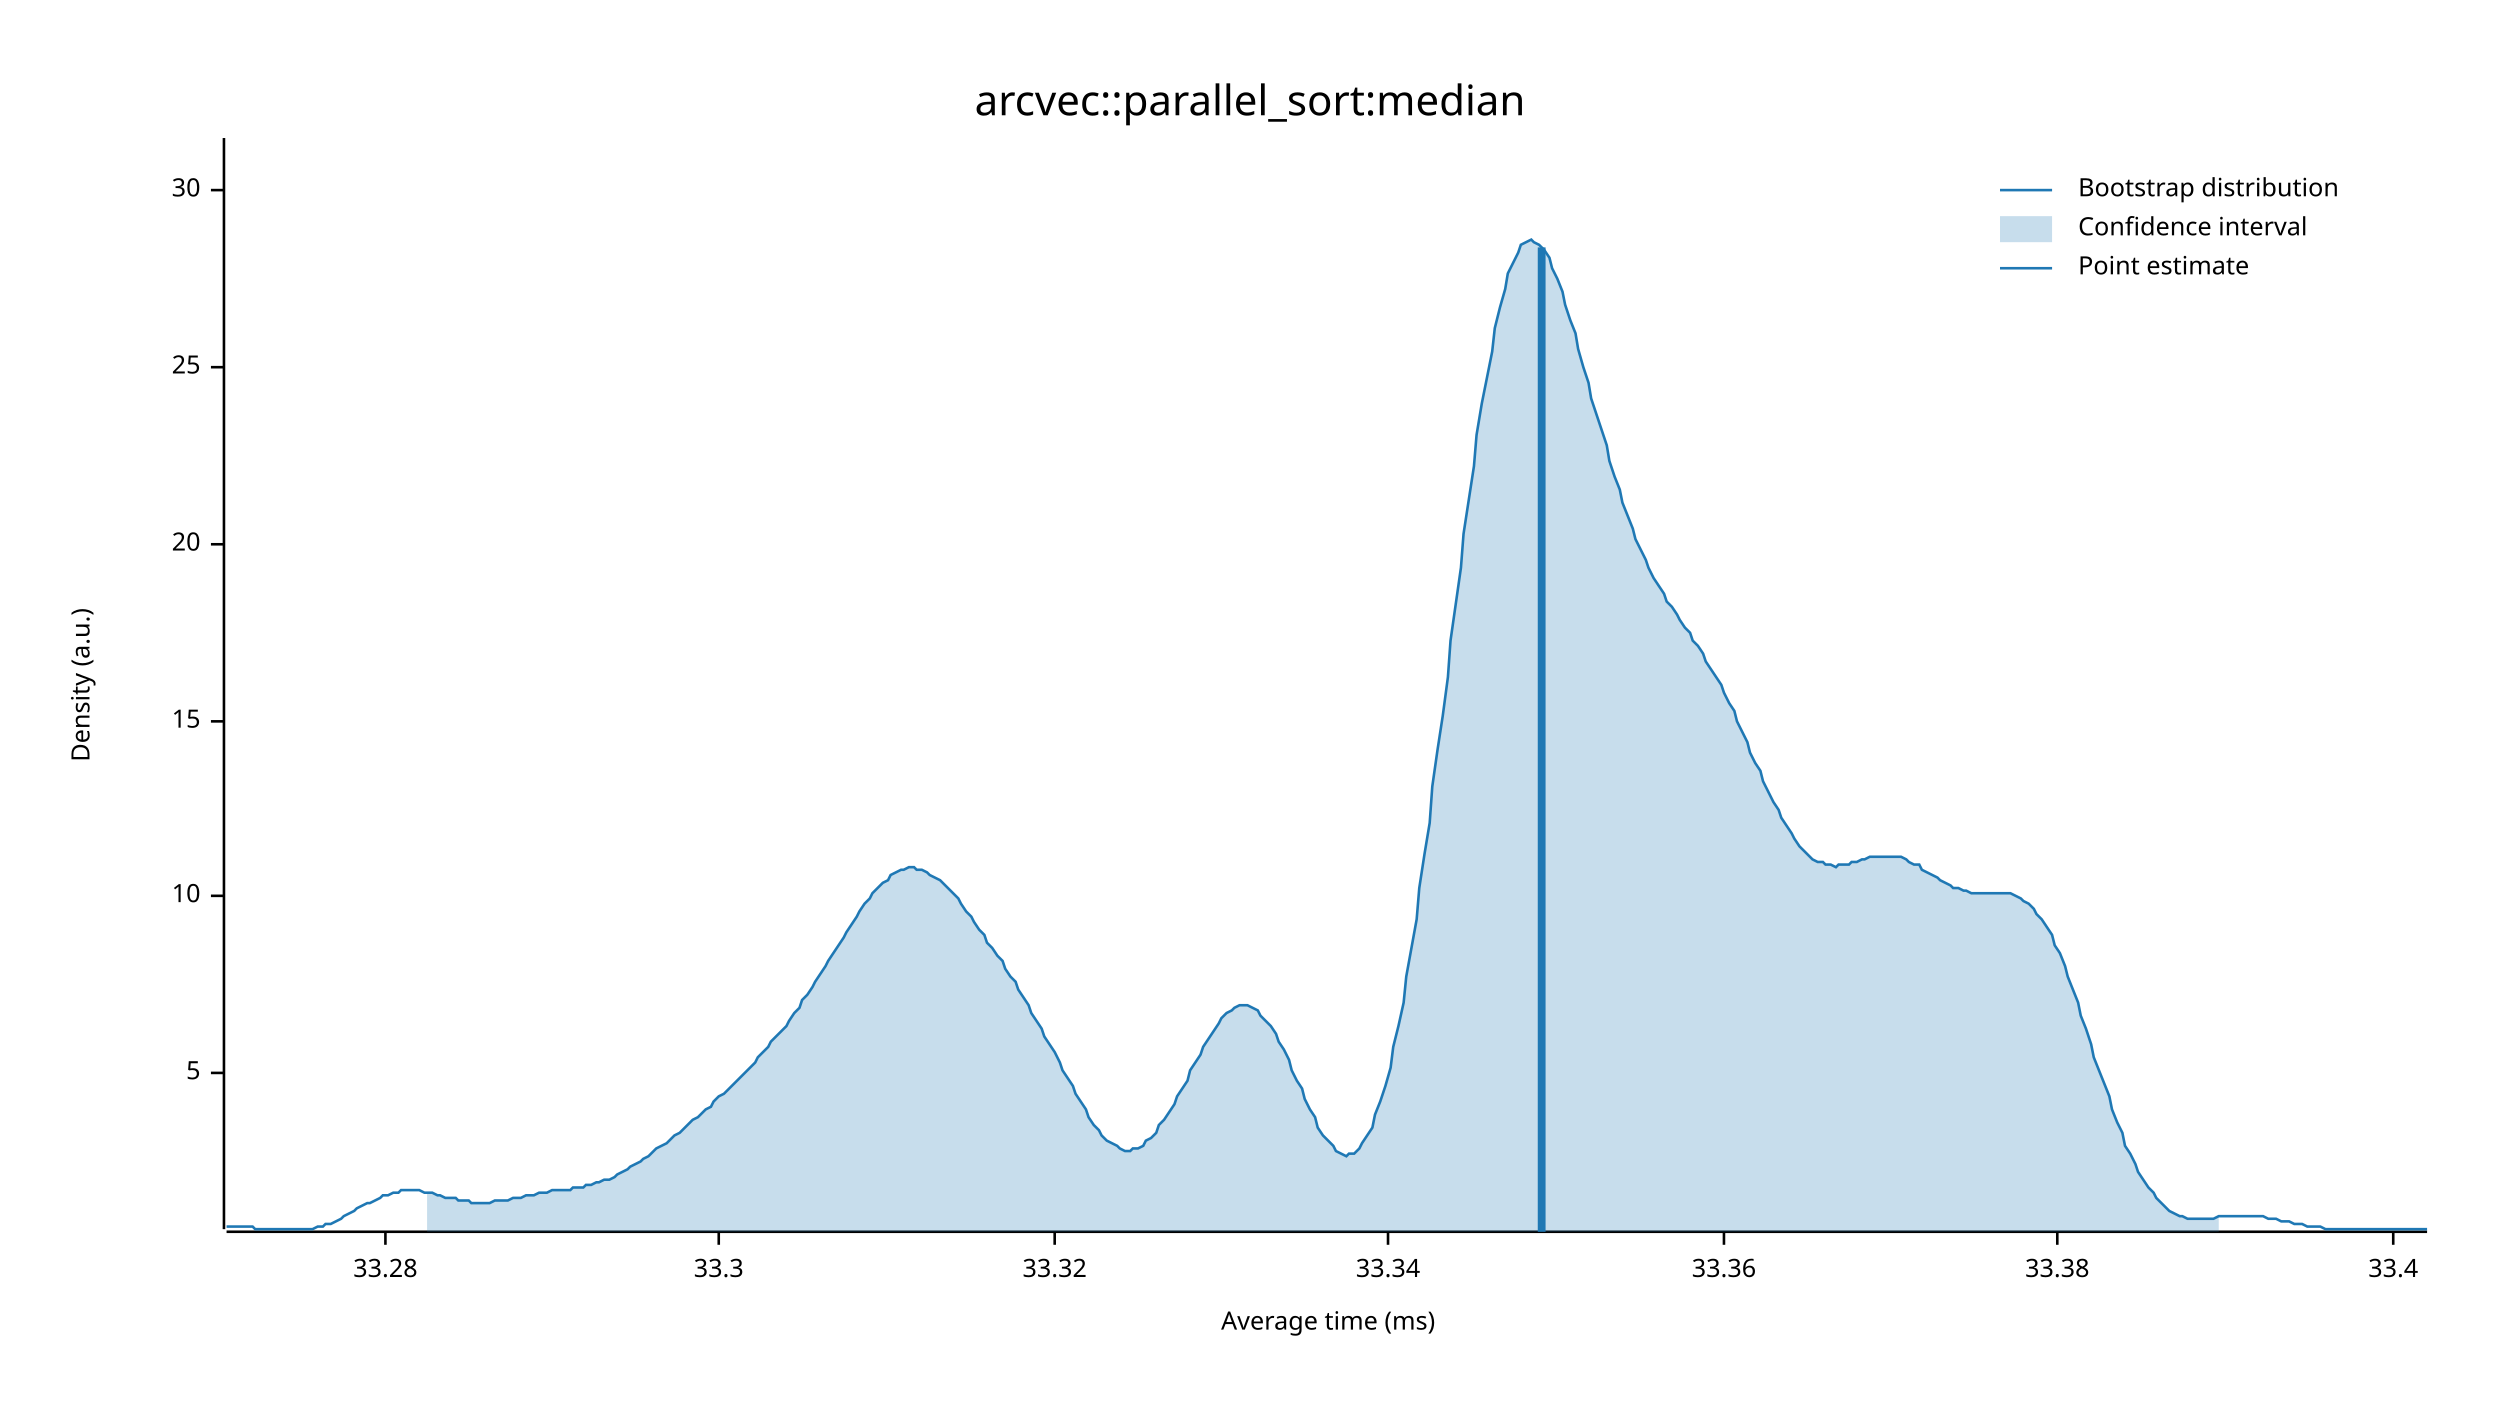
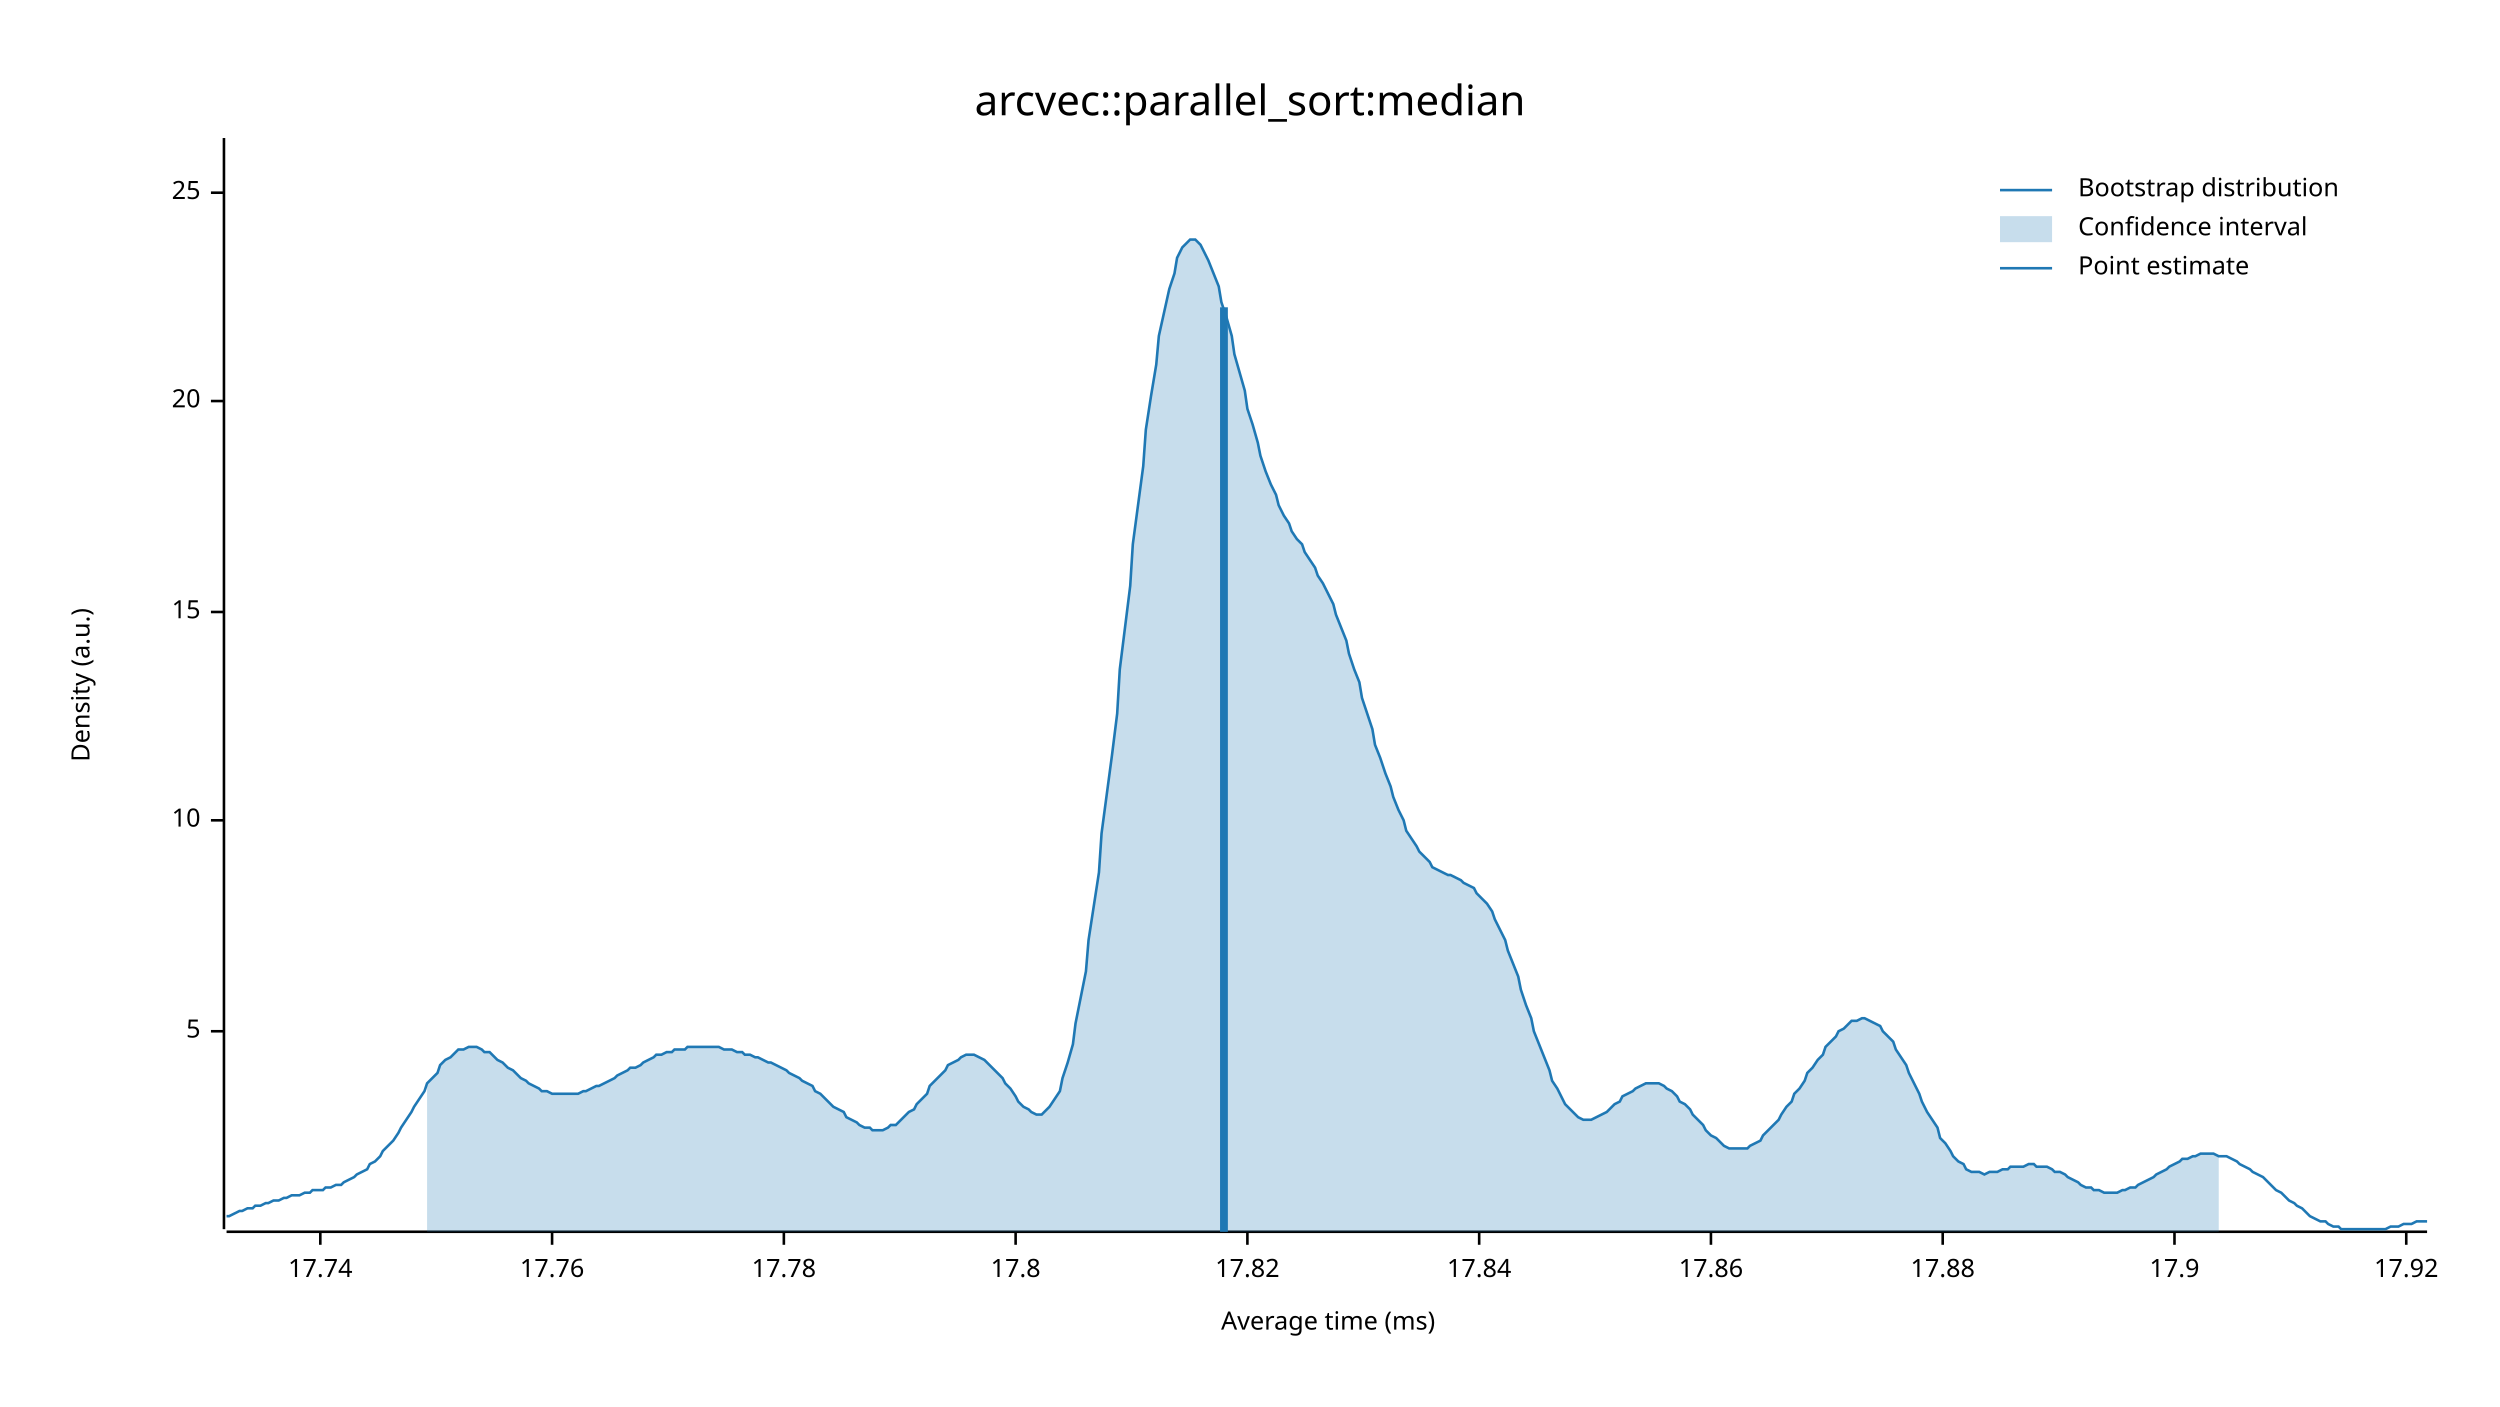
<svg xmlns="http://www.w3.org/2000/svg" width="960" height="540" viewBox="0 0 960 540">
  <text x="480" y="32" dy="0.76em" text-anchor="middle" font-family="sans-serif" font-size="16.129" opacity="1" fill="#000000">
arcvec::parallel_sort:median
</text>
  <text x="27" y="263" dy="0.76em" text-anchor="middle" font-family="sans-serif" font-size="9.677" opacity="1" fill="#000000" transform="rotate(270, 27, 263)">
Density (a.u.)
</text>
  <text x="510" y="513" dy="-0.5ex" text-anchor="middle" font-family="sans-serif" font-size="9.677" opacity="1" fill="#000000">
Average time (ms)
</text>
  <polyline fill="none" opacity="1" stroke="#000000" stroke-width="1" points="86,53 86,472 " />
-   <text x="77" y="412" dy="0.5ex" text-anchor="end" font-family="sans-serif" font-size="9.677" opacity="1" fill="#000000">
+   <text x="77" y="396" dy="0.5ex" text-anchor="end" font-family="sans-serif" font-size="9.677" opacity="1" fill="#000000">
5
</text>
-   <polyline fill="none" opacity="1" stroke="#000000" stroke-width="1" points="81,412 86,412 " />
-   <text x="77" y="344" dy="0.5ex" text-anchor="end" font-family="sans-serif" font-size="9.677" opacity="1" fill="#000000">
+   <polyline fill="none" opacity="1" stroke="#000000" stroke-width="1" points="81,396 86,396 " />
+   <text x="77" y="315" dy="0.5ex" text-anchor="end" font-family="sans-serif" font-size="9.677" opacity="1" fill="#000000">
10
</text>
-   <polyline fill="none" opacity="1" stroke="#000000" stroke-width="1" points="81,344 86,344 " />
-   <text x="77" y="277" dy="0.5ex" text-anchor="end" font-family="sans-serif" font-size="9.677" opacity="1" fill="#000000">
+   <polyline fill="none" opacity="1" stroke="#000000" stroke-width="1" points="81,315 86,315 " />
+   <text x="77" y="235" dy="0.5ex" text-anchor="end" font-family="sans-serif" font-size="9.677" opacity="1" fill="#000000">
15
</text>
-   <polyline fill="none" opacity="1" stroke="#000000" stroke-width="1" points="81,277 86,277 " />
-   <text x="77" y="209" dy="0.5ex" text-anchor="end" font-family="sans-serif" font-size="9.677" opacity="1" fill="#000000">
+   <polyline fill="none" opacity="1" stroke="#000000" stroke-width="1" points="81,235 86,235 " />
+   <text x="77" y="154" dy="0.5ex" text-anchor="end" font-family="sans-serif" font-size="9.677" opacity="1" fill="#000000">
20
</text>
-   <polyline fill="none" opacity="1" stroke="#000000" stroke-width="1" points="81,209 86,209 " />
-   <text x="77" y="141" dy="0.5ex" text-anchor="end" font-family="sans-serif" font-size="9.677" opacity="1" fill="#000000">
+   <polyline fill="none" opacity="1" stroke="#000000" stroke-width="1" points="81,154 86,154 " />
+   <text x="77" y="74" dy="0.5ex" text-anchor="end" font-family="sans-serif" font-size="9.677" opacity="1" fill="#000000">
25
</text>
-   <polyline fill="none" opacity="1" stroke="#000000" stroke-width="1" points="81,141 86,141 " />
-   <text x="77" y="73" dy="0.5ex" text-anchor="end" font-family="sans-serif" font-size="9.677" opacity="1" fill="#000000">
- 30
+   <polyline fill="none" opacity="1" stroke="#000000" stroke-width="1" points="81,74 86,74 " />
+   <polyline fill="none" opacity="1" stroke="#000000" stroke-width="1" points="87,473 932,473 " />
+   <text x="123" y="483" dy="0.76em" text-anchor="middle" font-family="sans-serif" font-size="9.677" opacity="1" fill="#000000">
+ 17.74
</text>
-   <polyline fill="none" opacity="1" stroke="#000000" stroke-width="1" points="81,73 86,73 " />
-   <polyline fill="none" opacity="1" stroke="#000000" stroke-width="1" points="87,473 932,473 " />
-   <text x="148" y="483" dy="0.76em" text-anchor="middle" font-family="sans-serif" font-size="9.677" opacity="1" fill="#000000">
- 33.28
+   <polyline fill="none" opacity="1" stroke="#000000" stroke-width="1" points="123,473 123,478 " />
+   <text x="212" y="483" dy="0.76em" text-anchor="middle" font-family="sans-serif" font-size="9.677" opacity="1" fill="#000000">
+ 17.76
</text>
-   <polyline fill="none" opacity="1" stroke="#000000" stroke-width="1" points="148,473 148,478 " />
-   <text x="276" y="483" dy="0.76em" text-anchor="middle" font-family="sans-serif" font-size="9.677" opacity="1" fill="#000000">
- 33.3
+   <polyline fill="none" opacity="1" stroke="#000000" stroke-width="1" points="212,473 212,478 " />
+   <text x="301" y="483" dy="0.76em" text-anchor="middle" font-family="sans-serif" font-size="9.677" opacity="1" fill="#000000">
+ 17.78
</text>
-   <polyline fill="none" opacity="1" stroke="#000000" stroke-width="1" points="276,473 276,478 " />
-   <text x="405" y="483" dy="0.76em" text-anchor="middle" font-family="sans-serif" font-size="9.677" opacity="1" fill="#000000">
- 33.32
+   <polyline fill="none" opacity="1" stroke="#000000" stroke-width="1" points="301,473 301,478 " />
+   <text x="390" y="483" dy="0.76em" text-anchor="middle" font-family="sans-serif" font-size="9.677" opacity="1" fill="#000000">
+ 17.8
</text>
-   <polyline fill="none" opacity="1" stroke="#000000" stroke-width="1" points="405,473 405,478 " />
-   <text x="533" y="483" dy="0.76em" text-anchor="middle" font-family="sans-serif" font-size="9.677" opacity="1" fill="#000000">
- 33.34
+   <polyline fill="none" opacity="1" stroke="#000000" stroke-width="1" points="390,473 390,478 " />
+   <text x="479" y="483" dy="0.76em" text-anchor="middle" font-family="sans-serif" font-size="9.677" opacity="1" fill="#000000">
+ 17.82
</text>
-   <polyline fill="none" opacity="1" stroke="#000000" stroke-width="1" points="533,473 533,478 " />
-   <text x="662" y="483" dy="0.76em" text-anchor="middle" font-family="sans-serif" font-size="9.677" opacity="1" fill="#000000">
- 33.36
+   <polyline fill="none" opacity="1" stroke="#000000" stroke-width="1" points="479,473 479,478 " />
+   <text x="568" y="483" dy="0.76em" text-anchor="middle" font-family="sans-serif" font-size="9.677" opacity="1" fill="#000000">
+ 17.84
</text>
-   <polyline fill="none" opacity="1" stroke="#000000" stroke-width="1" points="662,473 662,478 " />
-   <text x="790" y="483" dy="0.76em" text-anchor="middle" font-family="sans-serif" font-size="9.677" opacity="1" fill="#000000">
- 33.38
+   <polyline fill="none" opacity="1" stroke="#000000" stroke-width="1" points="568,473 568,478 " />
+   <text x="657" y="483" dy="0.76em" text-anchor="middle" font-family="sans-serif" font-size="9.677" opacity="1" fill="#000000">
+ 17.86
</text>
-   <polyline fill="none" opacity="1" stroke="#000000" stroke-width="1" points="790,473 790,478 " />
-   <text x="919" y="483" dy="0.76em" text-anchor="middle" font-family="sans-serif" font-size="9.677" opacity="1" fill="#000000">
- 33.4
+   <polyline fill="none" opacity="1" stroke="#000000" stroke-width="1" points="657,473 657,478 " />
+   <text x="746" y="483" dy="0.76em" text-anchor="middle" font-family="sans-serif" font-size="9.677" opacity="1" fill="#000000">
+ 17.88
</text>
-   <polyline fill="none" opacity="1" stroke="#000000" stroke-width="1" points="919,473 919,478 " />
-   <polyline fill="none" opacity="1" stroke="#1F78B4" stroke-width="1" points="87,471 88,471 90,471 92,471 93,471 95,471 97,471 98,472 100,472 102,472 103,472 105,472 107,472 109,472 110,472 112,472 114,472 115,472 117,472 119,472 120,472 122,471 124,471 125,470 127,470 129,469 131,468 132,467 134,466 136,465 137,464 139,463 141,462 142,462 144,461 146,460 147,459 149,459 151,458 153,458 154,457 156,457 158,457 159,457 161,457 163,458 164,458 166,458 168,459 169,459 171,460 173,460 175,460 176,461 178,461 180,461 181,462 183,462 185,462 186,462 188,462 190,461 191,461 193,461 195,461 197,460 198,460 200,460 202,459 203,459 205,459 207,458 208,458 210,458 212,457 214,457 215,457 217,457 219,457 220,456 222,456 224,456 225,455 227,455 229,454 230,454 232,453 234,453 236,452 237,451 239,450 241,449 242,448 244,447 246,446 247,445 249,444 251,442 252,441 254,440 256,439 258,437 259,436 261,435 263,433 264,432 266,430 268,429 269,428 271,426 273,425 274,423 276,421 278,420 280,418 281,417 283,415 285,413 286,412 288,410 290,408 291,406 293,404 295,402 296,400 298,398 300,396 302,394 303,392 305,389 307,387 308,384 310,382 312,379 313,377 315,374 317,371 318,369 320,366 322,363 324,360 325,358 327,355 329,352 330,350 332,347 334,345 335,343 337,341 339,339 341,338 342,336 344,335 346,334 347,334 349,333 351,333 352,334 354,334 356,335 357,336 359,337 361,338 363,340 364,341 366,343 368,345 369,347 371,350 373,352 374,354 376,357 378,359 379,362 381,364 383,367 385,369 386,372 388,375 390,377 391,380 393,383 395,386 396,389 398,392 400,395 401,398 403,401 405,404 407,408 408,411 410,414 412,417 413,420 415,423 417,426 418,429 420,432 422,434 423,436 425,438 427,439 429,440 430,441 432,442 434,442 435,441 437,441 439,440 440,438 442,437 444,435 445,432 447,430 449,427 451,424 452,421 454,418 456,415 457,411 459,408 461,405 462,402 464,399 466,396 468,393 469,391 471,389 473,388 474,387 476,386 478,386 479,386 481,387 483,388 484,390 486,392 488,394 490,397 491,400 493,403 495,407 496,411 498,415 500,418 501,422 503,426 505,429 506,433 508,436 510,438 512,440 513,442 515,443 517,444 518,443 520,443 522,441 523,439 525,436 527,433 528,428 530,423 532,417 534,410 535,402 537,394 539,385 540,375 542,364 544,353 545,341 547,328 549,316 550,302 552,288 554,275 556,260 557,246 559,232 561,218 562,205 564,192 566,179 567,167 569,155 571,145 573,135 574,126 576,118 578,111 579,105 581,101 583,97 584,94 586,93 588,92 589,93 591,94 593,96 595,99 596,103 598,107 600,112 601,117 603,123 605,128 606,134 608,141 610,147 611,153 613,159 615,165 617,171 618,177 620,183 622,188 623,193 625,198 627,203 628,207 630,211 632,215 633,218 635,222 637,225 639,228 640,231 642,233 644,236 645,238 647,241 649,243 650,246 652,248 654,251 655,254 657,257 659,260 661,263 662,266 664,270 666,273 667,277 669,281 671,285 672,289 674,293 676,296 677,300 679,304 681,308 683,311 684,314 686,317 688,320 689,322 691,325 693,327 694,328 696,330 698,331 700,331 701,332 703,332 705,333 706,332 708,332 710,332 711,331 713,331 715,330 716,330 718,329 720,329 722,329 723,329 725,329 727,329 728,329 730,329 732,330 733,331 735,332 737,332 738,334 740,335 742,336 744,337 745,338 747,339 749,340 750,341 752,341 754,342 755,342 757,343 759,343 760,343 762,343 764,343 766,343 767,343 769,343 771,343 772,343 774,344 776,345 777,346 779,347 781,349 782,351 784,353 786,356 788,359 789,363 791,366 793,371 794,375 796,380 798,385 799,390 801,395 803,401 804,406 806,411 808,416 810,421 811,426 813,431 815,435 816,440 818,443 820,447 821,450 823,453 825,456 827,458 828,460 830,462 832,464 833,465 835,466 837,467 838,467 840,468 842,468 843,468 845,468 847,468 849,468 850,468 852,467 854,467 855,467 857,467 859,467 860,467 862,467 864,467 865,467 867,467 869,467 871,468 872,468 874,468 876,469 877,469 879,469 881,470 882,470 884,470 886,471 887,471 889,471 891,471 893,472 894,472 896,472 898,472 899,472 901,472 903,472 904,472 906,472 908,472 909,472 911,472 913,472 915,472 916,472 918,472 920,472 921,472 923,472 925,472 926,472 928,472 930,472 932,472 " />
-   <polygon opacity="0.25" fill="#1F78B4" points="164,458 166,458 168,459 169,459 171,460 173,460 175,460 176,461 178,461 180,461 181,462 183,462 185,462 186,462 188,462 190,461 191,461 193,461 195,461 197,460 198,460 200,460 202,459 203,459 205,459 207,458 208,458 210,458 212,457 214,457 215,457 217,457 219,457 220,456 222,456 224,456 225,455 227,455 229,454 230,454 232,453 234,453 236,452 237,451 239,450 241,449 242,448 244,447 246,446 247,445 249,444 251,442 252,441 254,440 256,439 258,437 259,436 261,435 263,433 264,432 266,430 268,429 269,428 271,426 273,425 274,423 276,421 278,420 280,418 281,417 283,415 285,413 286,412 288,410 290,408 291,406 293,404 295,402 296,400 298,398 300,396 302,394 303,392 305,389 307,387 308,384 310,382 312,379 313,377 315,374 317,371 318,369 320,366 322,363 324,360 325,358 327,355 329,352 330,350 332,347 334,345 335,343 337,341 339,339 341,338 342,336 344,335 346,334 347,334 349,333 351,333 352,334 354,334 356,335 357,336 359,337 361,338 363,340 364,341 366,343 368,345 369,347 371,350 373,352 374,354 376,357 378,359 379,362 381,364 383,367 385,369 386,372 388,375 390,377 391,380 393,383 395,386 396,389 398,392 400,395 401,398 403,401 405,404 407,408 408,411 410,414 412,417 413,420 415,423 417,426 418,429 420,432 422,434 423,436 425,438 427,439 429,440 430,441 432,442 434,442 435,441 437,441 439,440 440,438 442,437 444,435 445,432 447,430 449,427 451,424 452,421 454,418 456,415 457,411 459,408 461,405 462,402 464,399 466,396 468,393 469,391 471,389 473,388 474,387 476,386 478,386 479,386 481,387 483,388 484,390 486,392 488,394 490,397 491,400 493,403 495,407 496,411 498,415 500,418 501,422 503,426 505,429 506,433 508,436 510,438 512,440 513,442 515,443 517,444 518,443 520,443 522,441 523,439 525,436 527,433 528,428 530,423 532,417 534,410 535,402 537,394 539,385 540,375 542,364 544,353 545,341 547,328 549,316 550,302 552,288 554,275 556,260 557,246 559,232 561,218 562,205 564,192 566,179 567,167 569,155 571,145 573,135 574,126 576,118 578,111 579,105 581,101 583,97 584,94 586,93 588,92 589,93 591,94 593,96 595,99 596,103 598,107 600,112 601,117 603,123 605,128 606,134 608,141 610,147 611,153 613,159 615,165 617,171 618,177 620,183 622,188 623,193 625,198 627,203 628,207 630,211 632,215 633,218 635,222 637,225 639,228 640,231 642,233 644,236 645,238 647,241 649,243 650,246 652,248 654,251 655,254 657,257 659,260 661,263 662,266 664,270 666,273 667,277 669,281 671,285 672,289 674,293 676,296 677,300 679,304 681,308 683,311 684,314 686,317 688,320 689,322 691,325 693,327 694,328 696,330 698,331 700,331 701,332 703,332 705,333 706,332 708,332 710,332 711,331 713,331 715,330 716,330 718,329 720,329 722,329 723,329 725,329 727,329 728,329 730,329 732,330 733,331 735,332 737,332 738,334 740,335 742,336 744,337 745,338 747,339 749,340 750,341 752,341 754,342 755,342 757,343 759,343 760,343 762,343 764,343 766,343 767,343 769,343 771,343 772,343 774,344 776,345 777,346 779,347 781,349 782,351 784,353 786,356 788,359 789,363 791,366 793,371 794,375 796,380 798,385 799,390 801,395 803,401 804,406 806,411 808,416 810,421 811,426 813,431 815,435 816,440 818,443 820,447 821,450 823,453 825,456 827,458 828,460 830,462 832,464 833,465 835,466 837,467 838,467 840,468 842,468 843,468 845,468 847,468 849,468 850,468 852,467 852,473 164,473 " />
-   <polyline fill="none" opacity="1" stroke="#1F78B4" stroke-width="3" points="592,473 592,95 " />
+   <polyline fill="none" opacity="1" stroke="#000000" stroke-width="1" points="746,473 746,478 " />
+   <text x="835" y="483" dy="0.76em" text-anchor="middle" font-family="sans-serif" font-size="9.677" opacity="1" fill="#000000">
+ 17.9
+ </text>
+   <polyline fill="none" opacity="1" stroke="#000000" stroke-width="1" points="835,473 835,478 " />
+   <text x="924" y="483" dy="0.76em" text-anchor="middle" font-family="sans-serif" font-size="9.677" opacity="1" fill="#000000">
+ 17.92
+ </text>
+   <polyline fill="none" opacity="1" stroke="#000000" stroke-width="1" points="924,473 924,478 " />
+   <polyline fill="none" opacity="1" stroke="#1F78B4" stroke-width="1" points="87,467 88,467 90,466 92,465 93,465 95,464 97,464 98,463 100,463 102,462 103,462 105,461 107,461 109,460 110,460 112,459 114,459 115,459 117,458 119,458 120,457 122,457 124,457 125,456 127,456 129,455 131,455 132,454 134,453 136,452 137,451 139,450 141,449 142,447 144,446 146,444 147,442 149,440 151,438 153,435 154,433 156,430 158,427 159,425 161,422 163,419 164,416 166,414 168,412 169,409 171,407 173,406 175,404 176,403 178,403 180,402 181,402 183,402 185,403 186,404 188,404 190,406 191,407 193,408 195,410 197,411 198,412 200,414 202,415 203,416 205,417 207,418 208,419 210,419 212,420 214,420 215,420 217,420 219,420 220,420 222,420 224,419 225,419 227,418 229,417 230,417 232,416 234,415 236,414 237,413 239,412 241,411 242,410 244,410 246,409 247,408 249,407 251,406 252,405 254,405 256,404 258,404 259,403 261,403 263,403 264,402 266,402 268,402 269,402 271,402 273,402 274,402 276,402 278,403 280,403 281,403 283,404 285,404 286,405 288,405 290,406 291,406 293,407 295,408 296,408 298,409 300,410 302,411 303,412 305,413 307,414 308,415 310,416 312,417 313,419 315,420 317,422 318,423 320,425 322,426 324,427 325,429 327,430 329,431 330,432 332,433 334,433 335,434 337,434 339,434 341,433 342,432 344,432 346,430 347,429 349,427 351,426 352,424 354,422 356,420 357,417 359,415 361,413 363,411 364,409 366,408 368,407 369,406 371,405 373,405 374,405 376,406 378,407 379,408 381,410 383,412 385,414 386,416 388,418 390,421 391,423 393,425 395,426 396,427 398,428 400,428 401,427 403,425 405,422 407,419 408,414 410,408 412,401 413,393 415,383 417,373 418,361 420,348 422,335 423,320 425,305 427,290 429,274 430,257 432,241 434,225 435,209 437,194 439,179 440,165 442,152 444,140 445,129 447,120 449,111 451,105 452,99 454,95 456,93 457,92 459,92 461,94 462,96 464,100 466,105 468,110 469,116 471,122 473,129 474,136 476,143 478,150 479,157 481,163 483,170 484,175 486,181 488,186 490,190 491,194 493,198 495,201 496,204 498,207 500,209 501,212 503,215 505,218 506,221 508,224 510,228 512,232 513,236 515,241 517,246 518,251 520,257 522,262 523,268 525,274 527,280 528,286 530,291 532,297 534,302 535,306 537,311 539,315 540,319 542,322 544,325 545,327 547,329 549,331 550,333 552,334 554,335 556,336 557,336 559,337 561,338 562,339 564,340 566,341 567,343 569,345 571,347 573,350 574,353 576,357 578,361 579,365 581,370 583,375 584,380 586,386 588,391 589,396 591,401 593,406 595,411 596,415 598,418 600,422 601,424 603,426 605,428 606,429 608,430 610,430 611,430 613,429 615,428 617,427 618,426 620,424 622,423 623,421 625,420 627,419 628,418 630,417 632,416 633,416 635,416 637,416 639,417 640,418 642,419 644,421 645,423 647,424 649,426 650,428 652,430 654,432 655,434 657,436 659,437 661,439 662,440 664,441 666,441 667,441 669,441 671,441 672,440 674,439 676,438 677,436 679,434 681,432 683,430 684,428 686,425 688,423 689,420 691,418 693,415 694,412 696,410 698,407 700,405 701,402 703,400 705,398 706,396 708,395 710,393 711,392 713,392 715,391 716,391 718,392 720,393 722,394 723,396 725,398 727,400 728,403 730,406 732,409 733,412 735,416 737,420 738,423 740,427 742,430 744,433 745,437 747,439 749,442 750,444 752,446 754,447 755,449 757,450 759,450 760,450 762,451 764,450 766,450 767,450 769,449 771,449 772,448 774,448 776,448 777,448 779,447 781,447 782,448 784,448 786,448 788,449 789,450 791,450 793,451 794,452 796,453 798,454 799,455 801,456 803,456 804,457 806,457 808,458 810,458 811,458 813,458 815,457 816,457 818,456 820,456 821,455 823,454 825,453 827,452 828,451 830,450 832,449 833,448 835,447 837,446 838,445 840,445 842,444 843,444 845,443 847,443 849,443 850,443 852,444 854,444 855,444 857,445 859,446 860,447 862,448 864,449 865,450 867,451 869,452 871,454 872,455 874,457 876,458 877,459 879,461 881,462 882,463 884,464 886,466 887,467 889,468 891,469 893,469 894,470 896,471 898,471 899,472 901,472 903,472 904,472 906,472 908,472 909,472 911,472 913,472 915,472 916,472 918,471 920,471 921,471 923,470 925,470 926,470 928,469 930,469 932,469 " />
+   <polygon opacity="0.25" fill="#1F78B4" points="164,416 166,414 168,412 169,409 171,407 173,406 175,404 176,403 178,403 180,402 181,402 183,402 185,403 186,404 188,404 190,406 191,407 193,408 195,410 197,411 198,412 200,414 202,415 203,416 205,417 207,418 208,419 210,419 212,420 214,420 215,420 217,420 219,420 220,420 222,420 224,419 225,419 227,418 229,417 230,417 232,416 234,415 236,414 237,413 239,412 241,411 242,410 244,410 246,409 247,408 249,407 251,406 252,405 254,405 256,404 258,404 259,403 261,403 263,403 264,402 266,402 268,402 269,402 271,402 273,402 274,402 276,402 278,403 280,403 281,403 283,404 285,404 286,405 288,405 290,406 291,406 293,407 295,408 296,408 298,409 300,410 302,411 303,412 305,413 307,414 308,415 310,416 312,417 313,419 315,420 317,422 318,423 320,425 322,426 324,427 325,429 327,430 329,431 330,432 332,433 334,433 335,434 337,434 339,434 341,433 342,432 344,432 346,430 347,429 349,427 351,426 352,424 354,422 356,420 357,417 359,415 361,413 363,411 364,409 366,408 368,407 369,406 371,405 373,405 374,405 376,406 378,407 379,408 381,410 383,412 385,414 386,416 388,418 390,421 391,423 393,425 395,426 396,427 398,428 400,428 401,427 403,425 405,422 407,419 408,414 410,408 412,401 413,393 415,383 417,373 418,361 420,348 422,335 423,320 425,305 427,290 429,274 430,257 432,241 434,225 435,209 437,194 439,179 440,165 442,152 444,140 445,129 447,120 449,111 451,105 452,99 454,95 456,93 457,92 459,92 461,94 462,96 464,100 466,105 468,110 469,116 471,122 473,129 474,136 476,143 478,150 479,157 481,163 483,170 484,175 486,181 488,186 490,190 491,194 493,198 495,201 496,204 498,207 500,209 501,212 503,215 505,218 506,221 508,224 510,228 512,232 513,236 515,241 517,246 518,251 520,257 522,262 523,268 525,274 527,280 528,286 530,291 532,297 534,302 535,306 537,311 539,315 540,319 542,322 544,325 545,327 547,329 549,331 550,333 552,334 554,335 556,336 557,336 559,337 561,338 562,339 564,340 566,341 567,343 569,345 571,347 573,350 574,353 576,357 578,361 579,365 581,370 583,375 584,380 586,386 588,391 589,396 591,401 593,406 595,411 596,415 598,418 600,422 601,424 603,426 605,428 606,429 608,430 610,430 611,430 613,429 615,428 617,427 618,426 620,424 622,423 623,421 625,420 627,419 628,418 630,417 632,416 633,416 635,416 637,416 639,417 640,418 642,419 644,421 645,423 647,424 649,426 650,428 652,430 654,432 655,434 657,436 659,437 661,439 662,440 664,441 666,441 667,441 669,441 671,441 672,440 674,439 676,438 677,436 679,434 681,432 683,430 684,428 686,425 688,423 689,420 691,418 693,415 694,412 696,410 698,407 700,405 701,402 703,400 705,398 706,396 708,395 710,393 711,392 713,392 715,391 716,391 718,392 720,393 722,394 723,396 725,398 727,400 728,403 730,406 732,409 733,412 735,416 737,420 738,423 740,427 742,430 744,433 745,437 747,439 749,442 750,444 752,446 754,447 755,449 757,450 759,450 760,450 762,451 764,450 766,450 767,450 769,449 771,449 772,448 774,448 776,448 777,448 779,447 781,447 782,448 784,448 786,448 788,449 789,450 791,450 793,451 794,452 796,453 798,454 799,455 801,456 803,456 804,457 806,457 808,458 810,458 811,458 813,458 815,457 816,457 818,456 820,456 821,455 823,454 825,453 827,452 828,451 830,450 832,449 833,448 835,447 837,446 838,445 840,445 842,444 843,444 845,443 847,443 849,443 850,443 852,444 852,473 164,473 " />
+   <polyline fill="none" opacity="1" stroke="#1F78B4" stroke-width="3" points="470,473 470,118 " />
  <text x="798" y="68" dy="0.76em" text-anchor="start" font-family="sans-serif" font-size="9.677" opacity="1" fill="#000000">
Bootstrap distribution
</text>
  <text x="798" y="83" dy="0.76em" text-anchor="start" font-family="sans-serif" font-size="9.677" opacity="1" fill="#000000">
Confidence interval
</text>
  <text x="798" y="98" dy="0.76em" text-anchor="start" font-family="sans-serif" font-size="9.677" opacity="1" fill="#000000">
Point estimate
</text>
  <polyline fill="none" opacity="1" stroke="#1F78B4" stroke-width="1" points="768,73 788,73 " />
  <rect x="768" y="83" width="20" height="10" opacity="0.25" fill="#1F78B4" stroke="none" />
  <polyline fill="none" opacity="1" stroke="#1F78B4" stroke-width="1" points="768,103 788,103 " />
</svg>
